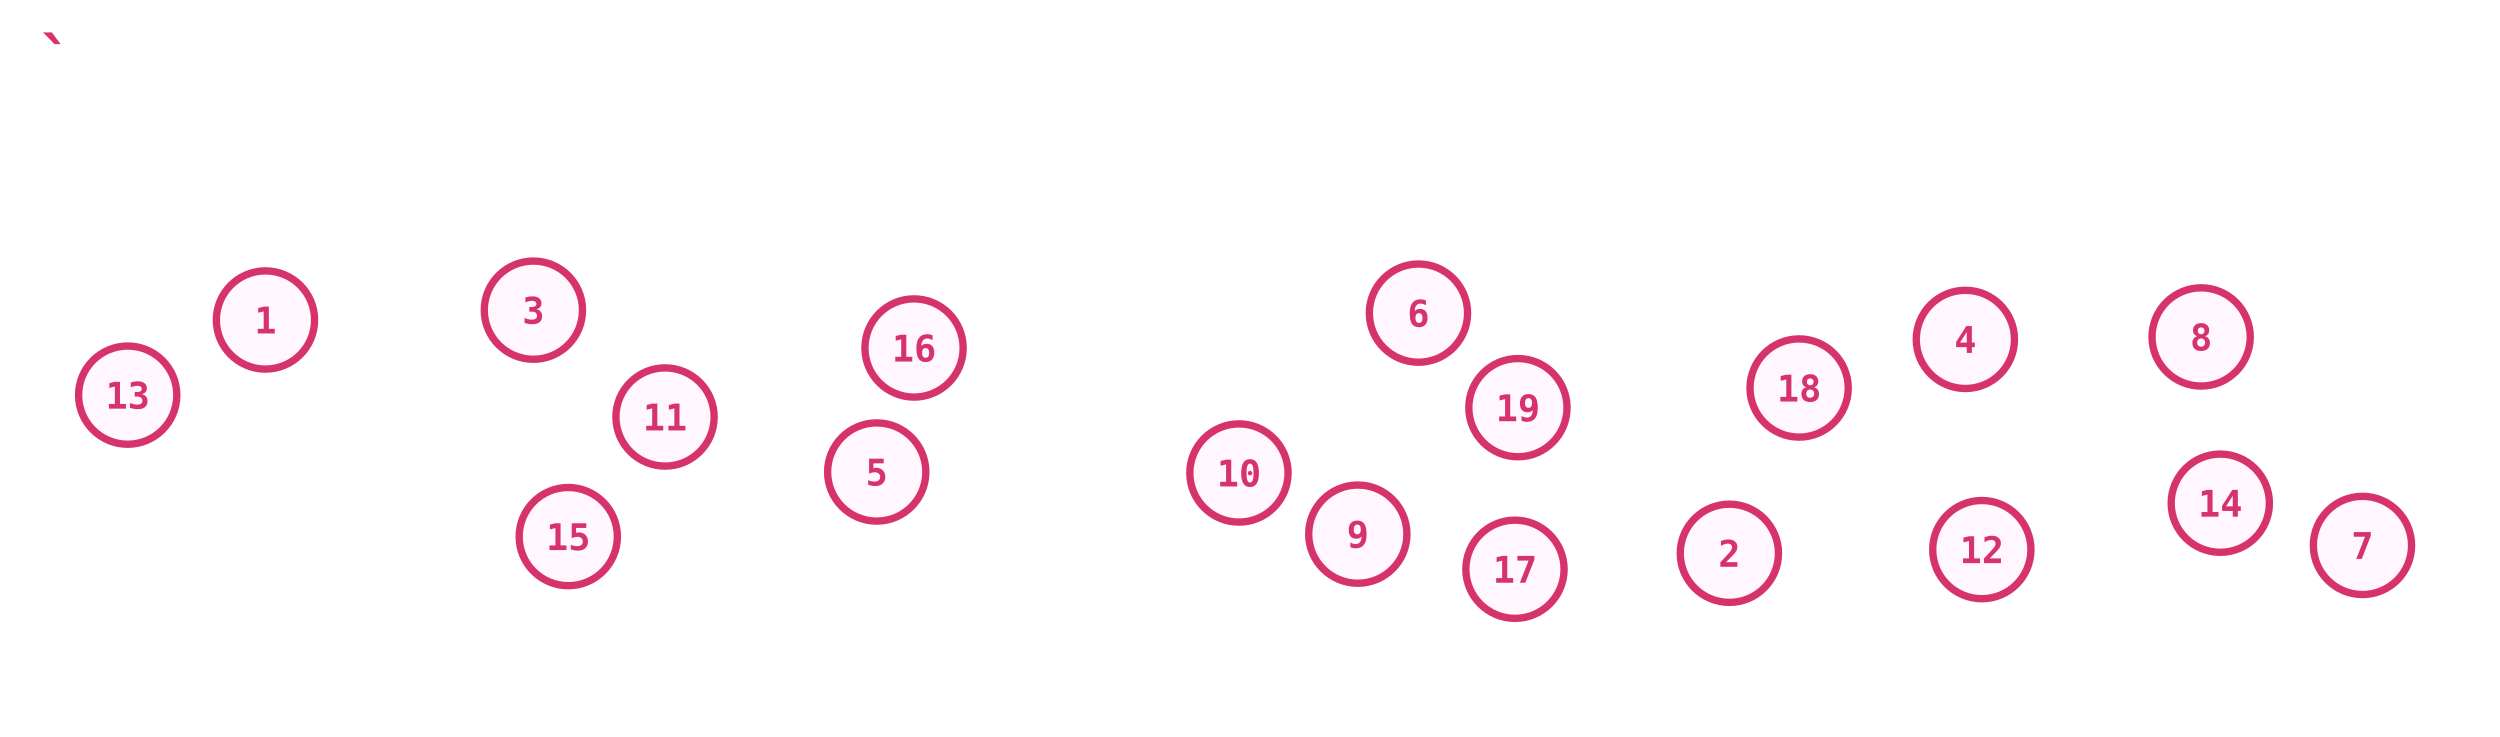
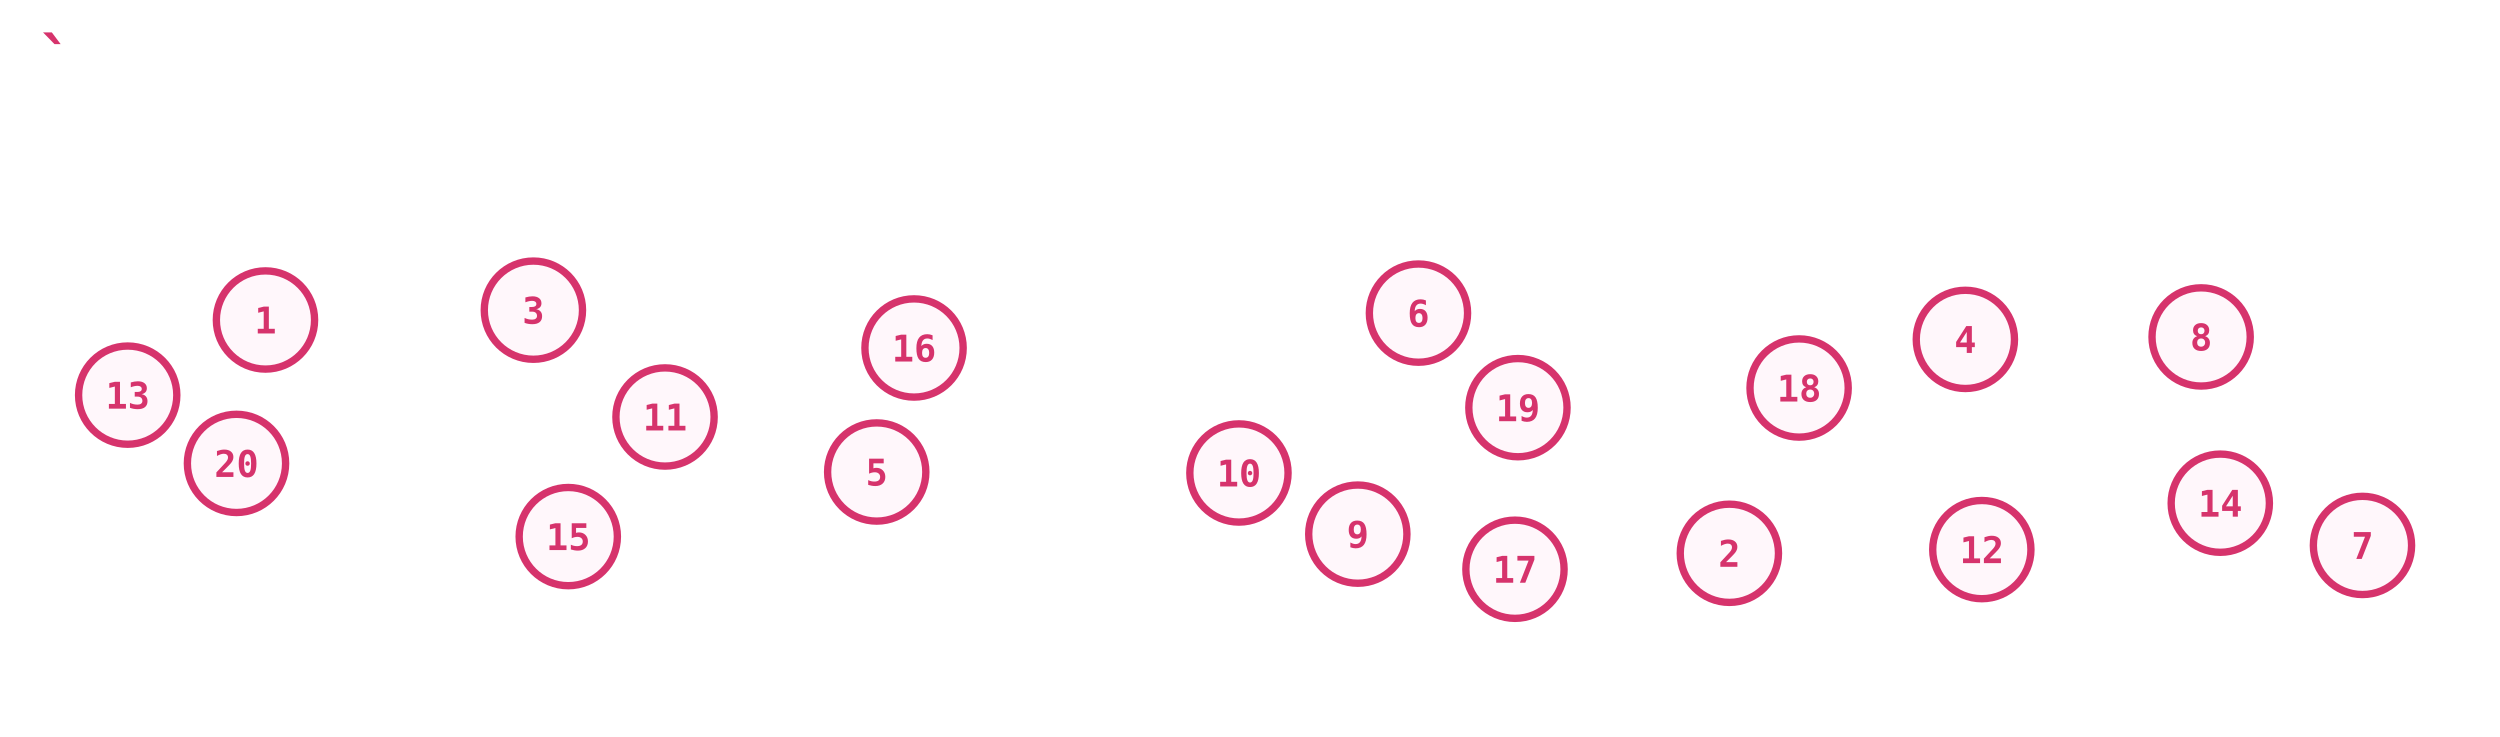
<svg xmlns="http://www.w3.org/2000/svg" width="1018px" height="300px" font-family="ConsolasFallback,Consolas,Menlo,monospace" role="img" aria-label="osu! replay of my GitHub contributions">
  <style>
@font-face {
  src: local('Consolas'), local('Consolas Bold');
  font-family: 'ConsolasFallback';
  font-display: swap;
  size-adjust: 109%;
}
text, tspan {white-space: pre;}
</style>
  <defs>
    <clipPath id="play">
      <rect x="0" y="68" width="1018" height="228" />
    </clipPath>
  </defs>
  <text x="15" y="34" font-size="26" font-weight="bold" fill="#D6336C">`</text>
  <g clip-path="url(#play)">
    <circle cx="108.1" cy="130.3" r="52.0" fill="none" stroke="#D6336C" stroke-width="2.6" opacity="0">
-       <animate attributeName="r" values="52.0;20.0;20.0" keyTimes="0;0.095;1" dur="14.380s" calcMode="linear" repeatCount="indefinite" />
-       <animate attributeName="opacity" values="0;1;0;0" keyTimes="0;0.063;0.095;1" dur="14.380s" calcMode="discrete" repeatCount="indefinite" />
+       <animate attributeName="r" values="52.0;20.0;20.0" keyTimes="0;0.091;1" dur="15.000s" calcMode="linear" repeatCount="indefinite" />
+       <animate attributeName="opacity" values="0;1;0;0" keyTimes="0;0.06;0.091;1" dur="15.000s" calcMode="discrete" repeatCount="indefinite" />
    </circle>
    <g opacity="1">
      <circle cx="108.1" cy="130.3" r="20" fill="#fff7fb" stroke="#D6336C" stroke-width="3" />
      <text x="108.1" y="135.8" text-anchor="middle" font-size="15" font-weight="bold" fill="#D6336C">1</text>
-       <animate attributeName="opacity" values="1;1;0;0" keyTimes="0;0.095;0.099;1" dur="14.380s" calcMode="discrete" repeatCount="indefinite" />
+       <animate attributeName="opacity" values="1;1;0;0" keyTimes="0;0.091;0.095;1" dur="15.000s" calcMode="discrete" repeatCount="indefinite" />
    </g>
    <circle cx="108.1" cy="130.3" r="20" fill="none" stroke="#e6398b" stroke-width="3" opacity="0">
      <animate attributeName="r" values="20;42.0" keyTimes="0;1" dur="0.42s" begin="1.360s" repeatCount="1" fill="remove" />
      <animate attributeName="opacity" values="0.9;0" keyTimes="0;1" dur="0.42s" begin="1.360s" repeatCount="1" fill="remove" />
    </circle>
    <circle cx="704.2" cy="225.3" r="52.0" fill="none" stroke="#D6336C" stroke-width="2.6" opacity="0">
-       <animate attributeName="r" values="52.0;20.0;20.0" keyTimes="0;0.138;1" dur="14.380s" calcMode="linear" repeatCount="indefinite" />
-       <animate attributeName="opacity" values="0;1;0;0" keyTimes="0;0.106;0.138;1" dur="14.380s" calcMode="discrete" repeatCount="indefinite" />
+       <animate attributeName="r" values="52.0;20.0;20.0" keyTimes="0;0.132;1" dur="15.000s" calcMode="linear" repeatCount="indefinite" />
+       <animate attributeName="opacity" values="0;1;0;0" keyTimes="0;0.101;0.133;1" dur="15.000s" calcMode="discrete" repeatCount="indefinite" />
    </circle>
    <g opacity="1">
      <circle cx="704.2" cy="225.3" r="20" fill="#fff7fb" stroke="#D6336C" stroke-width="3" />
      <text x="704.2" y="230.8" text-anchor="middle" font-size="15" font-weight="bold" fill="#D6336C">2</text>
-       <animate attributeName="opacity" values="1;1;0;0" keyTimes="0;0.138;0.142;1" dur="14.380s" calcMode="discrete" repeatCount="indefinite" />
+       <animate attributeName="opacity" values="1;1;0;0" keyTimes="0;0.132;0.136;1" dur="15.000s" calcMode="discrete" repeatCount="indefinite" />
    </g>
    <circle cx="704.2" cy="225.3" r="20" fill="none" stroke="#e6398b" stroke-width="3" opacity="0">
      <animate attributeName="r" values="20;42.0" keyTimes="0;1" dur="0.42s" begin="1.980s" repeatCount="1" fill="remove" />
      <animate attributeName="opacity" values="0.9;0" keyTimes="0;1" dur="0.42s" begin="1.980s" repeatCount="1" fill="remove" />
    </circle>
    <circle cx="217.2" cy="126.3" r="52.0" fill="none" stroke="#D6336C" stroke-width="2.6" opacity="0">
-       <animate attributeName="r" values="52.0;20.0;20.0" keyTimes="0;0.181;1" dur="14.380s" calcMode="linear" repeatCount="indefinite" />
-       <animate attributeName="opacity" values="0;1;0;0" keyTimes="0;0.149;0.181;1" dur="14.380s" calcMode="discrete" repeatCount="indefinite" />
+       <animate attributeName="r" values="52.0;20.0;20.0" keyTimes="0;0.173;1" dur="15.000s" calcMode="linear" repeatCount="indefinite" />
+       <animate attributeName="opacity" values="0;1;0;0" keyTimes="0;0.143;0.174;1" dur="15.000s" calcMode="discrete" repeatCount="indefinite" />
    </circle>
    <g opacity="1">
      <circle cx="217.2" cy="126.3" r="20" fill="#fff7fb" stroke="#D6336C" stroke-width="3" />
      <text x="217.2" y="131.8" text-anchor="middle" font-size="15" font-weight="bold" fill="#D6336C">3</text>
-       <animate attributeName="opacity" values="1;1;0;0" keyTimes="0;0.181;0.185;1" dur="14.380s" calcMode="discrete" repeatCount="indefinite" />
+       <animate attributeName="opacity" values="1;1;0;0" keyTimes="0;0.173;0.177;1" dur="15.000s" calcMode="discrete" repeatCount="indefinite" />
    </g>
    <circle cx="217.2" cy="126.3" r="20" fill="none" stroke="#e6398b" stroke-width="3" opacity="0">
      <animate attributeName="r" values="20;42.0" keyTimes="0;1" dur="0.42s" begin="2.600s" repeatCount="1" fill="remove" />
      <animate attributeName="opacity" values="0.9;0" keyTimes="0;1" dur="0.42s" begin="2.600s" repeatCount="1" fill="remove" />
    </circle>
    <circle cx="800.3" cy="138.2" r="52.0" fill="none" stroke="#D6336C" stroke-width="2.6" opacity="0">
-       <animate attributeName="r" values="52.0;20.0;20.0" keyTimes="0;0.224;1" dur="14.380s" calcMode="linear" repeatCount="indefinite" />
-       <animate attributeName="opacity" values="0;1;0;0" keyTimes="0;0.192;0.225;1" dur="14.380s" calcMode="discrete" repeatCount="indefinite" />
+       <animate attributeName="r" values="52.0;20.0;20.0" keyTimes="0;0.215;1" dur="15.000s" calcMode="linear" repeatCount="indefinite" />
+       <animate attributeName="opacity" values="0;1;0;0" keyTimes="0;0.184;0.215;1" dur="15.000s" calcMode="discrete" repeatCount="indefinite" />
    </circle>
    <g opacity="1">
      <circle cx="800.3" cy="138.2" r="20" fill="#fff7fb" stroke="#D6336C" stroke-width="3" />
      <text x="800.3" y="143.7" text-anchor="middle" font-size="15" font-weight="bold" fill="#D6336C">4</text>
-       <animate attributeName="opacity" values="1;1;0;0" keyTimes="0;0.224;0.228;1" dur="14.380s" calcMode="discrete" repeatCount="indefinite" />
+       <animate attributeName="opacity" values="1;1;0;0" keyTimes="0;0.215;0.219;1" dur="15.000s" calcMode="discrete" repeatCount="indefinite" />
    </g>
    <circle cx="800.3" cy="138.2" r="20" fill="none" stroke="#e6398b" stroke-width="3" opacity="0">
      <animate attributeName="r" values="20;42.0" keyTimes="0;1" dur="0.42s" begin="3.220s" repeatCount="1" fill="remove" />
      <animate attributeName="opacity" values="0.9;0" keyTimes="0;1" dur="0.42s" begin="3.220s" repeatCount="1" fill="remove" />
    </circle>
    <circle cx="357" cy="192.2" r="52.0" fill="none" stroke="#D6336C" stroke-width="2.6" opacity="0">
-       <animate attributeName="r" values="52.0;20.0;20.0" keyTimes="0;0.267;1" dur="14.380s" calcMode="linear" repeatCount="indefinite" />
-       <animate attributeName="opacity" values="0;1;0;0" keyTimes="0;0.235;0.268;1" dur="14.380s" calcMode="discrete" repeatCount="indefinite" />
+       <animate attributeName="r" values="52.0;20.0;20.0" keyTimes="0;0.256;1" dur="15.000s" calcMode="linear" repeatCount="indefinite" />
+       <animate attributeName="opacity" values="0;1;0;0" keyTimes="0;0.225;0.257;1" dur="15.000s" calcMode="discrete" repeatCount="indefinite" />
    </circle>
    <g opacity="1">
      <circle cx="357" cy="192.2" r="20" fill="#fff7fb" stroke="#D6336C" stroke-width="3" />
      <text x="357" y="197.7" text-anchor="middle" font-size="15" font-weight="bold" fill="#D6336C">5</text>
-       <animate attributeName="opacity" values="1;1;0;0" keyTimes="0;0.267;0.271;1" dur="14.380s" calcMode="discrete" repeatCount="indefinite" />
+       <animate attributeName="opacity" values="1;1;0;0" keyTimes="0;0.256;0.26;1" dur="15.000s" calcMode="discrete" repeatCount="indefinite" />
    </g>
    <circle cx="357" cy="192.2" r="20" fill="none" stroke="#e6398b" stroke-width="3" opacity="0">
      <animate attributeName="r" values="20;42.0" keyTimes="0;1" dur="0.42s" begin="3.840s" repeatCount="1" fill="remove" />
      <animate attributeName="opacity" values="0.9;0" keyTimes="0;1" dur="0.42s" begin="3.840s" repeatCount="1" fill="remove" />
    </circle>
    <circle cx="577.6" cy="127.5" r="52.0" fill="none" stroke="#D6336C" stroke-width="2.6" opacity="0">
-       <animate attributeName="r" values="52.0;20.0;20.0" keyTimes="0;0.31;1" dur="14.380s" calcMode="linear" repeatCount="indefinite" />
-       <animate attributeName="opacity" values="0;1;0;0" keyTimes="0;0.278;0.311;1" dur="14.380s" calcMode="discrete" repeatCount="indefinite" />
+       <animate attributeName="r" values="52.0;20.0;20.0" keyTimes="0;0.297;1" dur="15.000s" calcMode="linear" repeatCount="indefinite" />
+       <animate attributeName="opacity" values="0;1;0;0" keyTimes="0;0.267;0.298;1" dur="15.000s" calcMode="discrete" repeatCount="indefinite" />
    </circle>
    <g opacity="1">
      <circle cx="577.6" cy="127.5" r="20" fill="#fff7fb" stroke="#D6336C" stroke-width="3" />
      <text x="577.6" y="133" text-anchor="middle" font-size="15" font-weight="bold" fill="#D6336C">6</text>
-       <animate attributeName="opacity" values="1;1;0;0" keyTimes="0;0.31;0.314;1" dur="14.380s" calcMode="discrete" repeatCount="indefinite" />
+       <animate attributeName="opacity" values="1;1;0;0" keyTimes="0;0.297;0.301;1" dur="15.000s" calcMode="discrete" repeatCount="indefinite" />
    </g>
    <circle cx="577.6" cy="127.5" r="20" fill="none" stroke="#e6398b" stroke-width="3" opacity="0">
      <animate attributeName="r" values="20;42.0" keyTimes="0;1" dur="0.42s" begin="4.460s" repeatCount="1" fill="remove" />
      <animate attributeName="opacity" values="0.9;0" keyTimes="0;1" dur="0.42s" begin="4.460s" repeatCount="1" fill="remove" />
    </circle>
    <circle cx="962" cy="222.1" r="52.0" fill="none" stroke="#D6336C" stroke-width="2.6" opacity="0">
-       <animate attributeName="r" values="52.0;20.0;20.0" keyTimes="0;0.353;1" dur="14.380s" calcMode="linear" repeatCount="indefinite" />
-       <animate attributeName="opacity" values="0;1;0;0" keyTimes="0;0.321;0.354;1" dur="14.380s" calcMode="discrete" repeatCount="indefinite" />
+       <animate attributeName="r" values="52.0;20.0;20.0" keyTimes="0;0.339;1" dur="15.000s" calcMode="linear" repeatCount="indefinite" />
+       <animate attributeName="opacity" values="0;1;0;0" keyTimes="0;0.308;0.339;1" dur="15.000s" calcMode="discrete" repeatCount="indefinite" />
    </circle>
    <g opacity="1">
      <circle cx="962" cy="222.1" r="20" fill="#fff7fb" stroke="#D6336C" stroke-width="3" />
      <text x="962" y="227.6" text-anchor="middle" font-size="15" font-weight="bold" fill="#D6336C">7</text>
-       <animate attributeName="opacity" values="1;1;0;0" keyTimes="0;0.353;0.357;1" dur="14.380s" calcMode="discrete" repeatCount="indefinite" />
+       <animate attributeName="opacity" values="1;1;0;0" keyTimes="0;0.339;0.343;1" dur="15.000s" calcMode="discrete" repeatCount="indefinite" />
    </g>
    <circle cx="962" cy="222.1" r="20" fill="none" stroke="#e6398b" stroke-width="3" opacity="0">
      <animate attributeName="r" values="20;42.0" keyTimes="0;1" dur="0.42s" begin="5.080s" repeatCount="1" fill="remove" />
      <animate attributeName="opacity" values="0.9;0" keyTimes="0;1" dur="0.42s" begin="5.080s" repeatCount="1" fill="remove" />
    </circle>
    <circle cx="896.3" cy="137.2" r="52.0" fill="none" stroke="#D6336C" stroke-width="2.6" opacity="0">
-       <animate attributeName="r" values="52.0;20.0;20.0" keyTimes="0;0.396;1" dur="14.380s" calcMode="linear" repeatCount="indefinite" />
-       <animate attributeName="opacity" values="0;1;0;0" keyTimes="0;0.364;0.397;1" dur="14.380s" calcMode="discrete" repeatCount="indefinite" />
+       <animate attributeName="r" values="52.0;20.0;20.0" keyTimes="0;0.38;1" dur="15.000s" calcMode="linear" repeatCount="indefinite" />
+       <animate attributeName="opacity" values="0;1;0;0" keyTimes="0;0.349;0.381;1" dur="15.000s" calcMode="discrete" repeatCount="indefinite" />
    </circle>
    <g opacity="1">
      <circle cx="896.3" cy="137.2" r="20" fill="#fff7fb" stroke="#D6336C" stroke-width="3" />
      <text x="896.3" y="142.7" text-anchor="middle" font-size="15" font-weight="bold" fill="#D6336C">8</text>
-       <animate attributeName="opacity" values="1;1;0;0" keyTimes="0;0.396;0.401;1" dur="14.380s" calcMode="discrete" repeatCount="indefinite" />
+       <animate attributeName="opacity" values="1;1;0;0" keyTimes="0;0.38;0.384;1" dur="15.000s" calcMode="discrete" repeatCount="indefinite" />
    </g>
    <circle cx="896.3" cy="137.2" r="20" fill="none" stroke="#e6398b" stroke-width="3" opacity="0">
      <animate attributeName="r" values="20;42.0" keyTimes="0;1" dur="0.42s" begin="5.700s" repeatCount="1" fill="remove" />
      <animate attributeName="opacity" values="0.9;0" keyTimes="0;1" dur="0.42s" begin="5.700s" repeatCount="1" fill="remove" />
    </circle>
    <circle cx="552.9" cy="217.5" r="52.0" fill="none" stroke="#D6336C" stroke-width="2.6" opacity="0">
-       <animate attributeName="r" values="52.0;20.0;20.0" keyTimes="0;0.44;1" dur="14.380s" calcMode="linear" repeatCount="indefinite" />
-       <animate attributeName="opacity" values="0;1;0;0" keyTimes="0;0.408;0.44;1" dur="14.380s" calcMode="discrete" repeatCount="indefinite" />
+       <animate attributeName="r" values="52.0;20.0;20.0" keyTimes="0;0.421;1" dur="15.000s" calcMode="linear" repeatCount="indefinite" />
+       <animate attributeName="opacity" values="0;1;0;0" keyTimes="0;0.391;0.422;1" dur="15.000s" calcMode="discrete" repeatCount="indefinite" />
    </circle>
    <g opacity="1">
      <circle cx="552.9" cy="217.5" r="20" fill="#fff7fb" stroke="#D6336C" stroke-width="3" />
      <text x="552.9" y="223" text-anchor="middle" font-size="15" font-weight="bold" fill="#D6336C">9</text>
-       <animate attributeName="opacity" values="1;1;0;0" keyTimes="0;0.44;0.444;1" dur="14.380s" calcMode="discrete" repeatCount="indefinite" />
+       <animate attributeName="opacity" values="1;1;0;0" keyTimes="0;0.421;0.425;1" dur="15.000s" calcMode="discrete" repeatCount="indefinite" />
    </g>
    <circle cx="552.9" cy="217.5" r="20" fill="none" stroke="#e6398b" stroke-width="3" opacity="0">
      <animate attributeName="r" values="20;42.0" keyTimes="0;1" dur="0.42s" begin="6.320s" repeatCount="1" fill="remove" />
      <animate attributeName="opacity" values="0.9;0" keyTimes="0;1" dur="0.42s" begin="6.320s" repeatCount="1" fill="remove" />
    </circle>
    <circle cx="504.5" cy="192.6" r="52.0" fill="none" stroke="#D6336C" stroke-width="2.6" opacity="0">
-       <animate attributeName="r" values="52.0;20.0;20.0" keyTimes="0;0.483;1" dur="14.380s" calcMode="linear" repeatCount="indefinite" />
-       <animate attributeName="opacity" values="0;1;0;0" keyTimes="0;0.451;0.483;1" dur="14.380s" calcMode="discrete" repeatCount="indefinite" />
+       <animate attributeName="r" values="52.0;20.0;20.0" keyTimes="0;0.463;1" dur="15.000s" calcMode="linear" repeatCount="indefinite" />
+       <animate attributeName="opacity" values="0;1;0;0" keyTimes="0;0.432;0.463;1" dur="15.000s" calcMode="discrete" repeatCount="indefinite" />
    </circle>
    <g opacity="1">
      <circle cx="504.5" cy="192.6" r="20" fill="#fff7fb" stroke="#D6336C" stroke-width="3" />
      <text x="504.5" y="198.1" text-anchor="middle" font-size="15" font-weight="bold" fill="#D6336C">10</text>
-       <animate attributeName="opacity" values="1;1;0;0" keyTimes="0;0.483;0.487;1" dur="14.380s" calcMode="discrete" repeatCount="indefinite" />
+       <animate attributeName="opacity" values="1;1;0;0" keyTimes="0;0.463;0.467;1" dur="15.000s" calcMode="discrete" repeatCount="indefinite" />
    </g>
    <circle cx="504.5" cy="192.6" r="20" fill="none" stroke="#e6398b" stroke-width="3" opacity="0">
      <animate attributeName="r" values="20;42.0" keyTimes="0;1" dur="0.42s" begin="6.940s" repeatCount="1" fill="remove" />
      <animate attributeName="opacity" values="0.9;0" keyTimes="0;1" dur="0.42s" begin="6.940s" repeatCount="1" fill="remove" />
    </circle>
    <circle cx="270.8" cy="169.8" r="52.0" fill="none" stroke="#D6336C" stroke-width="2.6" opacity="0">
-       <animate attributeName="r" values="52.0;20.0;20.0" keyTimes="0;0.526;1" dur="14.380s" calcMode="linear" repeatCount="indefinite" />
-       <animate attributeName="opacity" values="0;1;0;0" keyTimes="0;0.494;0.526;1" dur="14.380s" calcMode="discrete" repeatCount="indefinite" />
+       <animate attributeName="r" values="52.0;20.0;20.0" keyTimes="0;0.504;1" dur="15.000s" calcMode="linear" repeatCount="indefinite" />
+       <animate attributeName="opacity" values="0;1;0;0" keyTimes="0;0.473;0.505;1" dur="15.000s" calcMode="discrete" repeatCount="indefinite" />
    </circle>
    <g opacity="1">
      <circle cx="270.8" cy="169.8" r="20" fill="#fff7fb" stroke="#D6336C" stroke-width="3" />
      <text x="270.8" y="175.3" text-anchor="middle" font-size="15" font-weight="bold" fill="#D6336C">11</text>
-       <animate attributeName="opacity" values="1;1;0;0" keyTimes="0;0.526;0.53;1" dur="14.380s" calcMode="discrete" repeatCount="indefinite" />
+       <animate attributeName="opacity" values="1;1;0;0" keyTimes="0;0.504;0.508;1" dur="15.000s" calcMode="discrete" repeatCount="indefinite" />
    </g>
    <circle cx="270.8" cy="169.8" r="20" fill="none" stroke="#e6398b" stroke-width="3" opacity="0">
      <animate attributeName="r" values="20;42.0" keyTimes="0;1" dur="0.42s" begin="7.560s" repeatCount="1" fill="remove" />
      <animate attributeName="opacity" values="0.9;0" keyTimes="0;1" dur="0.42s" begin="7.560s" repeatCount="1" fill="remove" />
    </circle>
    <circle cx="807" cy="223.8" r="52.0" fill="none" stroke="#D6336C" stroke-width="2.6" opacity="0">
-       <animate attributeName="r" values="52.0;20.0;20.0" keyTimes="0;0.569;1" dur="14.380s" calcMode="linear" repeatCount="indefinite" />
-       <animate attributeName="opacity" values="0;1;0;0" keyTimes="0;0.537;0.57;1" dur="14.380s" calcMode="discrete" repeatCount="indefinite" />
+       <animate attributeName="r" values="52.0;20.0;20.0" keyTimes="0;0.545;1" dur="15.000s" calcMode="linear" repeatCount="indefinite" />
+       <animate attributeName="opacity" values="0;1;0;0" keyTimes="0;0.515;0.546;1" dur="15.000s" calcMode="discrete" repeatCount="indefinite" />
    </circle>
    <g opacity="1">
      <circle cx="807" cy="223.8" r="20" fill="#fff7fb" stroke="#D6336C" stroke-width="3" />
      <text x="807" y="229.3" text-anchor="middle" font-size="15" font-weight="bold" fill="#D6336C">12</text>
-       <animate attributeName="opacity" values="1;1;0;0" keyTimes="0;0.569;0.573;1" dur="14.380s" calcMode="discrete" repeatCount="indefinite" />
+       <animate attributeName="opacity" values="1;1;0;0" keyTimes="0;0.545;0.549;1" dur="15.000s" calcMode="discrete" repeatCount="indefinite" />
    </g>
    <circle cx="807" cy="223.8" r="20" fill="none" stroke="#e6398b" stroke-width="3" opacity="0">
      <animate attributeName="r" values="20;42.0" keyTimes="0;1" dur="0.42s" begin="8.180s" repeatCount="1" fill="remove" />
      <animate attributeName="opacity" values="0.9;0" keyTimes="0;1" dur="0.42s" begin="8.180s" repeatCount="1" fill="remove" />
    </circle>
    <circle cx="52" cy="160.9" r="52.0" fill="none" stroke="#D6336C" stroke-width="2.6" opacity="0">
-       <animate attributeName="r" values="52.0;20.0;20.0" keyTimes="0;0.612;1" dur="14.380s" calcMode="linear" repeatCount="indefinite" />
-       <animate attributeName="opacity" values="0;1;0;0" keyTimes="0;0.58;0.613;1" dur="14.380s" calcMode="discrete" repeatCount="indefinite" />
+       <animate attributeName="r" values="52.0;20.0;20.0" keyTimes="0;0.587;1" dur="15.000s" calcMode="linear" repeatCount="indefinite" />
+       <animate attributeName="opacity" values="0;1;0;0" keyTimes="0;0.556;0.587;1" dur="15.000s" calcMode="discrete" repeatCount="indefinite" />
    </circle>
    <g opacity="1">
      <circle cx="52" cy="160.9" r="20" fill="#fff7fb" stroke="#D6336C" stroke-width="3" />
      <text x="52" y="166.4" text-anchor="middle" font-size="15" font-weight="bold" fill="#D6336C">13</text>
-       <animate attributeName="opacity" values="1;1;0;0" keyTimes="0;0.612;0.616;1" dur="14.380s" calcMode="discrete" repeatCount="indefinite" />
+       <animate attributeName="opacity" values="1;1;0;0" keyTimes="0;0.587;0.591;1" dur="15.000s" calcMode="discrete" repeatCount="indefinite" />
    </g>
    <circle cx="52" cy="160.9" r="20" fill="none" stroke="#e6398b" stroke-width="3" opacity="0">
      <animate attributeName="r" values="20;42.0" keyTimes="0;1" dur="0.42s" begin="8.800s" repeatCount="1" fill="remove" />
      <animate attributeName="opacity" values="0.9;0" keyTimes="0;1" dur="0.42s" begin="8.800s" repeatCount="1" fill="remove" />
    </circle>
    <circle cx="904.1" cy="204.9" r="52.0" fill="none" stroke="#D6336C" stroke-width="2.6" opacity="0">
-       <animate attributeName="r" values="52.0;20.0;20.0" keyTimes="0;0.655;1" dur="14.380s" calcMode="linear" repeatCount="indefinite" />
-       <animate attributeName="opacity" values="0;1;0;0" keyTimes="0;0.623;0.656;1" dur="14.380s" calcMode="discrete" repeatCount="indefinite" />
+       <animate attributeName="r" values="52.0;20.0;20.0" keyTimes="0;0.628;1" dur="15.000s" calcMode="linear" repeatCount="indefinite" />
+       <animate attributeName="opacity" values="0;1;0;0" keyTimes="0;0.597;0.629;1" dur="15.000s" calcMode="discrete" repeatCount="indefinite" />
    </circle>
    <g opacity="1">
      <circle cx="904.1" cy="204.9" r="20" fill="#fff7fb" stroke="#D6336C" stroke-width="3" />
      <text x="904.1" y="210.4" text-anchor="middle" font-size="15" font-weight="bold" fill="#D6336C">14</text>
-       <animate attributeName="opacity" values="1;1;0;0" keyTimes="0;0.655;0.659;1" dur="14.380s" calcMode="discrete" repeatCount="indefinite" />
+       <animate attributeName="opacity" values="1;1;0;0" keyTimes="0;0.628;0.632;1" dur="15.000s" calcMode="discrete" repeatCount="indefinite" />
    </g>
    <circle cx="904.1" cy="204.9" r="20" fill="none" stroke="#e6398b" stroke-width="3" opacity="0">
      <animate attributeName="r" values="20;42.0" keyTimes="0;1" dur="0.42s" begin="9.420s" repeatCount="1" fill="remove" />
      <animate attributeName="opacity" values="0.9;0" keyTimes="0;1" dur="0.42s" begin="9.420s" repeatCount="1" fill="remove" />
    </circle>
    <circle cx="231.4" cy="218.5" r="52.0" fill="none" stroke="#D6336C" stroke-width="2.6" opacity="0">
-       <animate attributeName="r" values="52.0;20.0;20.0" keyTimes="0;0.698;1" dur="14.380s" calcMode="linear" repeatCount="indefinite" />
-       <animate attributeName="opacity" values="0;1;0;0" keyTimes="0;0.666;0.699;1" dur="14.380s" calcMode="discrete" repeatCount="indefinite" />
+       <animate attributeName="r" values="52.0;20.0;20.0" keyTimes="0;0.669;1" dur="15.000s" calcMode="linear" repeatCount="indefinite" />
+       <animate attributeName="opacity" values="0;1;0;0" keyTimes="0;0.639;0.67;1" dur="15.000s" calcMode="discrete" repeatCount="indefinite" />
    </circle>
    <g opacity="1">
      <circle cx="231.4" cy="218.5" r="20" fill="#fff7fb" stroke="#D6336C" stroke-width="3" />
      <text x="231.4" y="224" text-anchor="middle" font-size="15" font-weight="bold" fill="#D6336C">15</text>
-       <animate attributeName="opacity" values="1;1;0;0" keyTimes="0;0.698;0.702;1" dur="14.380s" calcMode="discrete" repeatCount="indefinite" />
+       <animate attributeName="opacity" values="1;1;0;0" keyTimes="0;0.669;0.673;1" dur="15.000s" calcMode="discrete" repeatCount="indefinite" />
    </g>
    <circle cx="231.4" cy="218.5" r="20" fill="none" stroke="#e6398b" stroke-width="3" opacity="0">
      <animate attributeName="r" values="20;42.0" keyTimes="0;1" dur="0.42s" begin="10.040s" repeatCount="1" fill="remove" />
      <animate attributeName="opacity" values="0.9;0" keyTimes="0;1" dur="0.42s" begin="10.040s" repeatCount="1" fill="remove" />
    </circle>
    <circle cx="372.2" cy="141.7" r="52.0" fill="none" stroke="#D6336C" stroke-width="2.6" opacity="0">
-       <animate attributeName="r" values="52.0;20.0;20.0" keyTimes="0;0.741;1" dur="14.380s" calcMode="linear" repeatCount="indefinite" />
-       <animate attributeName="opacity" values="0;1;0;0" keyTimes="0;0.709;0.742;1" dur="14.380s" calcMode="discrete" repeatCount="indefinite" />
+       <animate attributeName="r" values="52.0;20.0;20.0" keyTimes="0;0.711;1" dur="15.000s" calcMode="linear" repeatCount="indefinite" />
+       <animate attributeName="opacity" values="0;1;0;0" keyTimes="0;0.68;0.711;1" dur="15.000s" calcMode="discrete" repeatCount="indefinite" />
    </circle>
    <g opacity="1">
      <circle cx="372.2" cy="141.7" r="20" fill="#fff7fb" stroke="#D6336C" stroke-width="3" />
      <text x="372.2" y="147.2" text-anchor="middle" font-size="15" font-weight="bold" fill="#D6336C">16</text>
-       <animate attributeName="opacity" values="1;1;0;0" keyTimes="0;0.741;0.745;1" dur="14.380s" calcMode="discrete" repeatCount="indefinite" />
+       <animate attributeName="opacity" values="1;1;0;0" keyTimes="0;0.711;0.715;1" dur="15.000s" calcMode="discrete" repeatCount="indefinite" />
    </g>
    <circle cx="372.2" cy="141.7" r="20" fill="none" stroke="#e6398b" stroke-width="3" opacity="0">
      <animate attributeName="r" values="20;42.0" keyTimes="0;1" dur="0.42s" begin="10.660s" repeatCount="1" fill="remove" />
      <animate attributeName="opacity" values="0.9;0" keyTimes="0;1" dur="0.42s" begin="10.660s" repeatCount="1" fill="remove" />
    </circle>
    <circle cx="616.9" cy="231.8" r="52.0" fill="none" stroke="#D6336C" stroke-width="2.6" opacity="0">
-       <animate attributeName="r" values="52.0;20.0;20.0" keyTimes="0;0.784;1" dur="14.380s" calcMode="linear" repeatCount="indefinite" />
-       <animate attributeName="opacity" values="0;1;0;0" keyTimes="0;0.752;0.785;1" dur="14.380s" calcMode="discrete" repeatCount="indefinite" />
+       <animate attributeName="r" values="52.0;20.0;20.0" keyTimes="0;0.752;1" dur="15.000s" calcMode="linear" repeatCount="indefinite" />
+       <animate attributeName="opacity" values="0;1;0;0" keyTimes="0;0.721;0.753;1" dur="15.000s" calcMode="discrete" repeatCount="indefinite" />
    </circle>
    <g opacity="1">
      <circle cx="616.9" cy="231.8" r="20" fill="#fff7fb" stroke="#D6336C" stroke-width="3" />
      <text x="616.9" y="237.3" text-anchor="middle" font-size="15" font-weight="bold" fill="#D6336C">17</text>
-       <animate attributeName="opacity" values="1;1;0;0" keyTimes="0;0.784;0.789;1" dur="14.380s" calcMode="discrete" repeatCount="indefinite" />
+       <animate attributeName="opacity" values="1;1;0;0" keyTimes="0;0.752;0.756;1" dur="15.000s" calcMode="discrete" repeatCount="indefinite" />
    </g>
    <circle cx="616.9" cy="231.8" r="20" fill="none" stroke="#e6398b" stroke-width="3" opacity="0">
      <animate attributeName="r" values="20;42.0" keyTimes="0;1" dur="0.42s" begin="11.280s" repeatCount="1" fill="remove" />
      <animate attributeName="opacity" values="0.9;0" keyTimes="0;1" dur="0.42s" begin="11.280s" repeatCount="1" fill="remove" />
    </circle>
    <circle cx="732.6" cy="158" r="52.0" fill="none" stroke="#D6336C" stroke-width="2.6" opacity="0">
-       <animate attributeName="r" values="52.0;20.0;20.0" keyTimes="0;0.828;1" dur="14.380s" calcMode="linear" repeatCount="indefinite" />
-       <animate attributeName="opacity" values="0;1;0;0" keyTimes="0;0.796;0.828;1" dur="14.380s" calcMode="discrete" repeatCount="indefinite" />
+       <animate attributeName="r" values="52.0;20.0;20.0" keyTimes="0;0.793;1" dur="15.000s" calcMode="linear" repeatCount="indefinite" />
+       <animate attributeName="opacity" values="0;1;0;0" keyTimes="0;0.763;0.794;1" dur="15.000s" calcMode="discrete" repeatCount="indefinite" />
    </circle>
    <g opacity="1">
      <circle cx="732.6" cy="158" r="20" fill="#fff7fb" stroke="#D6336C" stroke-width="3" />
      <text x="732.6" y="163.5" text-anchor="middle" font-size="15" font-weight="bold" fill="#D6336C">18</text>
-       <animate attributeName="opacity" values="1;1;0;0" keyTimes="0;0.828;0.832;1" dur="14.380s" calcMode="discrete" repeatCount="indefinite" />
+       <animate attributeName="opacity" values="1;1;0;0" keyTimes="0;0.793;0.797;1" dur="15.000s" calcMode="discrete" repeatCount="indefinite" />
    </g>
    <circle cx="732.6" cy="158" r="20" fill="none" stroke="#e6398b" stroke-width="3" opacity="0">
      <animate attributeName="r" values="20;42.0" keyTimes="0;1" dur="0.42s" begin="11.900s" repeatCount="1" fill="remove" />
      <animate attributeName="opacity" values="0.9;0" keyTimes="0;1" dur="0.42s" begin="11.900s" repeatCount="1" fill="remove" />
    </circle>
    <circle cx="618.1" cy="166" r="52.0" fill="none" stroke="#D6336C" stroke-width="2.6" opacity="0">
-       <animate attributeName="r" values="52.0;20.0;20.0" keyTimes="0;0.871;1" dur="14.380s" calcMode="linear" repeatCount="indefinite" />
-       <animate attributeName="opacity" values="0;1;0;0" keyTimes="0;0.839;0.871;1" dur="14.380s" calcMode="discrete" repeatCount="indefinite" />
+       <animate attributeName="r" values="52.0;20.0;20.0" keyTimes="0;0.835;1" dur="15.000s" calcMode="linear" repeatCount="indefinite" />
+       <animate attributeName="opacity" values="0;1;0;0" keyTimes="0;0.804;0.835;1" dur="15.000s" calcMode="discrete" repeatCount="indefinite" />
    </circle>
    <g opacity="1">
      <circle cx="618.1" cy="166" r="20" fill="#fff7fb" stroke="#D6336C" stroke-width="3" />
      <text x="618.1" y="171.5" text-anchor="middle" font-size="15" font-weight="bold" fill="#D6336C">19</text>
-       <animate attributeName="opacity" values="1;1;0;0" keyTimes="0;0.871;0.875;1" dur="14.380s" calcMode="discrete" repeatCount="indefinite" />
+       <animate attributeName="opacity" values="1;1;0;0" keyTimes="0;0.835;0.839;1" dur="15.000s" calcMode="discrete" repeatCount="indefinite" />
    </g>
    <circle cx="618.1" cy="166" r="20" fill="none" stroke="#e6398b" stroke-width="3" opacity="0">
      <animate attributeName="r" values="20;42.0" keyTimes="0;1" dur="0.42s" begin="12.520s" repeatCount="1" fill="remove" />
      <animate attributeName="opacity" values="0.9;0" keyTimes="0;1" dur="0.42s" begin="12.520s" repeatCount="1" fill="remove" />
    </circle>
+     <circle cx="96.3" cy="188.7" r="52.0" fill="none" stroke="#D6336C" stroke-width="2.6" opacity="0">
+       <animate attributeName="r" values="52.0;20.0;20.0" keyTimes="0;0.876;1" dur="15.000s" calcMode="linear" repeatCount="indefinite" />
+       <animate attributeName="opacity" values="0;1;0;0" keyTimes="0;0.845;0.877;1" dur="15.000s" calcMode="discrete" repeatCount="indefinite" />
+     </circle>
+     <g opacity="1">
+       <circle cx="96.3" cy="188.7" r="20" fill="#fff7fb" stroke="#D6336C" stroke-width="3" />
+       <text x="96.3" y="194.2" text-anchor="middle" font-size="15" font-weight="bold" fill="#D6336C">20</text>
+       <animate attributeName="opacity" values="1;1;0;0" keyTimes="0;0.876;0.88;1" dur="15.000s" calcMode="discrete" repeatCount="indefinite" />
+     </g>
+     <circle cx="96.3" cy="188.7" r="20" fill="none" stroke="#e6398b" stroke-width="3" opacity="0">
+       <animate attributeName="r" values="20;42.0" keyTimes="0;1" dur="0.42s" begin="13.140s" repeatCount="1" fill="remove" />
+       <animate attributeName="opacity" values="0.9;0" keyTimes="0;1" dur="0.42s" begin="13.140s" repeatCount="1" fill="remove" />
+     </circle>
    <g>
      <path d="M8.4 -10.8h2.4v2.4h-2.4zM6 -8.4h4.8v2.4h-4.8zM3.6 -6h7.2v2.4h-7.2zM1.2 -3.6h9.6v2.4h-9.6zM-1.2 -1.2h12v2.4h-12zM-3.6 1.2h7.2v2.4h-7.2zM6 1.2h4.8v2.4h-4.8zM-6 3.6h4.8v2.4h-4.8zM3.6 3.6h2.4v2.4h-2.4zM8.4 3.6h2.4v2.4h-2.4zM-8.4 6h2.4v2.4h-2.4zM-3.6 6h2.4v2.4h-2.4zM-10.8 8.4h2.4v2.4h-2.4zM-3.6 8.4h2.4v2.4h-2.4z" fill="#24292f" stroke="#fff7fb" stroke-width="1.4" />
-       <animateTransform attributeName="transform" type="translate" values="108.1,130.3;108.1,130.3;704.2,225.3;217.2,126.3;800.3,138.2;357,192.2;577.6,127.5;962,222.1;896.3,137.2;552.9,217.5;504.5,192.6;270.8,169.8;807,223.8;52,160.9;904.1,204.9;231.4,218.5;372.2,141.7;616.9,231.8;732.6,158;618.1,166;618.1,166" keyTimes="0;0.095;0.138;0.181;0.224;0.267;0.31;0.353;0.396;0.44;0.483;0.526;0.569;0.612;0.655;0.698;0.741;0.784;0.828;0.871;1" dur="14.380s" begin="0.000s" repeatCount="indefinite" />
+       <animateTransform attributeName="transform" type="translate" values="108.1,130.3;108.1,130.3;704.2,225.3;217.2,126.3;800.3,138.2;357,192.2;577.6,127.5;962,222.1;896.3,137.2;552.9,217.5;504.5,192.6;270.8,169.8;807,223.8;52,160.9;904.1,204.9;231.4,218.5;372.2,141.7;616.9,231.8;732.6,158;618.1,166;96.3,188.7;96.3,188.7" keyTimes="0;0.091;0.132;0.173;0.215;0.256;0.297;0.339;0.38;0.421;0.463;0.504;0.545;0.587;0.628;0.669;0.711;0.752;0.793;0.835;0.876;1" dur="15.000s" begin="0.000s" repeatCount="indefinite" />
    </g>
  </g>
-   <text x="1003" y="78" text-anchor="end" font-size="26" font-weight="bold" fill="#D6336C" opacity="0">x1<animate attributeName="opacity" values="0;1;0;0" keyTimes="0;0.095;0.138;1" dur="14.380s" calcMode="discrete" repeatCount="indefinite" />
-   </text>
-   <text x="1003" y="78" text-anchor="end" font-size="26" font-weight="bold" fill="#D6336C" opacity="0">x2<animate attributeName="opacity" values="0;1;0;0" keyTimes="0;0.138;0.181;1" dur="14.380s" calcMode="discrete" repeatCount="indefinite" />
-   </text>
-   <text x="1003" y="78" text-anchor="end" font-size="26" font-weight="bold" fill="#D6336C" opacity="0">x3<animate attributeName="opacity" values="0;1;0;0" keyTimes="0;0.181;0.224;1" dur="14.380s" calcMode="discrete" repeatCount="indefinite" />
-   </text>
-   <text x="1003" y="78" text-anchor="end" font-size="26" font-weight="bold" fill="#D6336C" opacity="0">x4<animate attributeName="opacity" values="0;1;0;0" keyTimes="0;0.224;0.267;1" dur="14.380s" calcMode="discrete" repeatCount="indefinite" />
-   </text>
-   <text x="1003" y="78" text-anchor="end" font-size="26" font-weight="bold" fill="#D6336C" opacity="0">x5<animate attributeName="opacity" values="0;1;0;0" keyTimes="0;0.267;0.31;1" dur="14.380s" calcMode="discrete" repeatCount="indefinite" />
-   </text>
-   <text x="1003" y="78" text-anchor="end" font-size="26" font-weight="bold" fill="#D6336C" opacity="0">x6<animate attributeName="opacity" values="0;1;0;0" keyTimes="0;0.31;0.353;1" dur="14.380s" calcMode="discrete" repeatCount="indefinite" />
-   </text>
-   <text x="1003" y="78" text-anchor="end" font-size="26" font-weight="bold" fill="#D6336C" opacity="0">x7<animate attributeName="opacity" values="0;1;0;0" keyTimes="0;0.353;0.396;1" dur="14.380s" calcMode="discrete" repeatCount="indefinite" />
-   </text>
-   <text x="1003" y="78" text-anchor="end" font-size="26" font-weight="bold" fill="#D6336C" opacity="0">x8<animate attributeName="opacity" values="0;1;0;0" keyTimes="0;0.396;0.44;1" dur="14.380s" calcMode="discrete" repeatCount="indefinite" />
-   </text>
-   <text x="1003" y="78" text-anchor="end" font-size="26" font-weight="bold" fill="#D6336C" opacity="0">x9<animate attributeName="opacity" values="0;1;0;0" keyTimes="0;0.44;0.483;1" dur="14.380s" calcMode="discrete" repeatCount="indefinite" />
-   </text>
-   <text x="1003" y="78" text-anchor="end" font-size="26" font-weight="bold" fill="#D6336C" opacity="0">x10<animate attributeName="opacity" values="0;1;0;0" keyTimes="0;0.483;0.526;1" dur="14.380s" calcMode="discrete" repeatCount="indefinite" />
-   </text>
-   <text x="1003" y="78" text-anchor="end" font-size="26" font-weight="bold" fill="#D6336C" opacity="0">x11<animate attributeName="opacity" values="0;1;0;0" keyTimes="0;0.526;0.569;1" dur="14.380s" calcMode="discrete" repeatCount="indefinite" />
-   </text>
-   <text x="1003" y="78" text-anchor="end" font-size="26" font-weight="bold" fill="#D6336C" opacity="0">x12<animate attributeName="opacity" values="0;1;0;0" keyTimes="0;0.569;0.612;1" dur="14.380s" calcMode="discrete" repeatCount="indefinite" />
-   </text>
-   <text x="1003" y="78" text-anchor="end" font-size="26" font-weight="bold" fill="#D6336C" opacity="0">x13<animate attributeName="opacity" values="0;1;0;0" keyTimes="0;0.612;0.655;1" dur="14.380s" calcMode="discrete" repeatCount="indefinite" />
-   </text>
-   <text x="1003" y="78" text-anchor="end" font-size="26" font-weight="bold" fill="#D6336C" opacity="0">x14<animate attributeName="opacity" values="0;1;0;0" keyTimes="0;0.655;0.698;1" dur="14.380s" calcMode="discrete" repeatCount="indefinite" />
-   </text>
-   <text x="1003" y="78" text-anchor="end" font-size="26" font-weight="bold" fill="#D6336C" opacity="0">x15<animate attributeName="opacity" values="0;1;0;0" keyTimes="0;0.698;0.741;1" dur="14.380s" calcMode="discrete" repeatCount="indefinite" />
-   </text>
-   <text x="1003" y="78" text-anchor="end" font-size="26" font-weight="bold" fill="#D6336C" opacity="0">x16<animate attributeName="opacity" values="0;1;0;0" keyTimes="0;0.741;0.784;1" dur="14.380s" calcMode="discrete" repeatCount="indefinite" />
-   </text>
-   <text x="1003" y="78" text-anchor="end" font-size="26" font-weight="bold" fill="#D6336C" opacity="0">x17<animate attributeName="opacity" values="0;1;0;0" keyTimes="0;0.784;0.828;1" dur="14.380s" calcMode="discrete" repeatCount="indefinite" />
-   </text>
-   <text x="1003" y="78" text-anchor="end" font-size="26" font-weight="bold" fill="#D6336C" opacity="0">x18<animate attributeName="opacity" values="0;1;0;0" keyTimes="0;0.828;0.871;1" dur="14.380s" calcMode="discrete" repeatCount="indefinite" />
-   </text>
-   <text x="1003" y="78" text-anchor="end" font-size="26" font-weight="bold" fill="#D6336C" opacity="0">x19<animate attributeName="opacity" values="0;1;1;0" keyTimes="0;0.871;0.882;1" dur="14.380s" calcMode="discrete" repeatCount="indefinite" />
+   <text x="1003" y="78" text-anchor="end" font-size="26" font-weight="bold" fill="#D6336C" opacity="0">x1<animate attributeName="opacity" values="0;1;0;0" keyTimes="0;0.091;0.132;1" dur="15.000s" calcMode="discrete" repeatCount="indefinite" />
+   </text>
+   <text x="1003" y="78" text-anchor="end" font-size="26" font-weight="bold" fill="#D6336C" opacity="0">x2<animate attributeName="opacity" values="0;1;0;0" keyTimes="0;0.132;0.173;1" dur="15.000s" calcMode="discrete" repeatCount="indefinite" />
+   </text>
+   <text x="1003" y="78" text-anchor="end" font-size="26" font-weight="bold" fill="#D6336C" opacity="0">x3<animate attributeName="opacity" values="0;1;0;0" keyTimes="0;0.173;0.215;1" dur="15.000s" calcMode="discrete" repeatCount="indefinite" />
+   </text>
+   <text x="1003" y="78" text-anchor="end" font-size="26" font-weight="bold" fill="#D6336C" opacity="0">x4<animate attributeName="opacity" values="0;1;0;0" keyTimes="0;0.215;0.256;1" dur="15.000s" calcMode="discrete" repeatCount="indefinite" />
+   </text>
+   <text x="1003" y="78" text-anchor="end" font-size="26" font-weight="bold" fill="#D6336C" opacity="0">x5<animate attributeName="opacity" values="0;1;0;0" keyTimes="0;0.256;0.297;1" dur="15.000s" calcMode="discrete" repeatCount="indefinite" />
+   </text>
+   <text x="1003" y="78" text-anchor="end" font-size="26" font-weight="bold" fill="#D6336C" opacity="0">x6<animate attributeName="opacity" values="0;1;0;0" keyTimes="0;0.297;0.339;1" dur="15.000s" calcMode="discrete" repeatCount="indefinite" />
+   </text>
+   <text x="1003" y="78" text-anchor="end" font-size="26" font-weight="bold" fill="#D6336C" opacity="0">x7<animate attributeName="opacity" values="0;1;0;0" keyTimes="0;0.339;0.38;1" dur="15.000s" calcMode="discrete" repeatCount="indefinite" />
+   </text>
+   <text x="1003" y="78" text-anchor="end" font-size="26" font-weight="bold" fill="#D6336C" opacity="0">x8<animate attributeName="opacity" values="0;1;0;0" keyTimes="0;0.38;0.421;1" dur="15.000s" calcMode="discrete" repeatCount="indefinite" />
+   </text>
+   <text x="1003" y="78" text-anchor="end" font-size="26" font-weight="bold" fill="#D6336C" opacity="0">x9<animate attributeName="opacity" values="0;1;0;0" keyTimes="0;0.421;0.463;1" dur="15.000s" calcMode="discrete" repeatCount="indefinite" />
+   </text>
+   <text x="1003" y="78" text-anchor="end" font-size="26" font-weight="bold" fill="#D6336C" opacity="0">x10<animate attributeName="opacity" values="0;1;0;0" keyTimes="0;0.463;0.504;1" dur="15.000s" calcMode="discrete" repeatCount="indefinite" />
+   </text>
+   <text x="1003" y="78" text-anchor="end" font-size="26" font-weight="bold" fill="#D6336C" opacity="0">x11<animate attributeName="opacity" values="0;1;0;0" keyTimes="0;0.504;0.545;1" dur="15.000s" calcMode="discrete" repeatCount="indefinite" />
+   </text>
+   <text x="1003" y="78" text-anchor="end" font-size="26" font-weight="bold" fill="#D6336C" opacity="0">x12<animate attributeName="opacity" values="0;1;0;0" keyTimes="0;0.545;0.587;1" dur="15.000s" calcMode="discrete" repeatCount="indefinite" />
+   </text>
+   <text x="1003" y="78" text-anchor="end" font-size="26" font-weight="bold" fill="#D6336C" opacity="0">x13<animate attributeName="opacity" values="0;1;0;0" keyTimes="0;0.587;0.628;1" dur="15.000s" calcMode="discrete" repeatCount="indefinite" />
+   </text>
+   <text x="1003" y="78" text-anchor="end" font-size="26" font-weight="bold" fill="#D6336C" opacity="0">x14<animate attributeName="opacity" values="0;1;0;0" keyTimes="0;0.628;0.669;1" dur="15.000s" calcMode="discrete" repeatCount="indefinite" />
+   </text>
+   <text x="1003" y="78" text-anchor="end" font-size="26" font-weight="bold" fill="#D6336C" opacity="0">x15<animate attributeName="opacity" values="0;1;0;0" keyTimes="0;0.669;0.711;1" dur="15.000s" calcMode="discrete" repeatCount="indefinite" />
+   </text>
+   <text x="1003" y="78" text-anchor="end" font-size="26" font-weight="bold" fill="#D6336C" opacity="0">x16<animate attributeName="opacity" values="0;1;0;0" keyTimes="0;0.711;0.752;1" dur="15.000s" calcMode="discrete" repeatCount="indefinite" />
+   </text>
+   <text x="1003" y="78" text-anchor="end" font-size="26" font-weight="bold" fill="#D6336C" opacity="0">x17<animate attributeName="opacity" values="0;1;0;0" keyTimes="0;0.752;0.793;1" dur="15.000s" calcMode="discrete" repeatCount="indefinite" />
+   </text>
+   <text x="1003" y="78" text-anchor="end" font-size="26" font-weight="bold" fill="#D6336C" opacity="0">x18<animate attributeName="opacity" values="0;1;0;0" keyTimes="0;0.793;0.835;1" dur="15.000s" calcMode="discrete" repeatCount="indefinite" />
+   </text>
+   <text x="1003" y="78" text-anchor="end" font-size="26" font-weight="bold" fill="#D6336C" opacity="0">x19<animate attributeName="opacity" values="0;1;0;0" keyTimes="0;0.835;0.876;1" dur="15.000s" calcMode="discrete" repeatCount="indefinite" />
+   </text>
+   <text x="1003" y="78" text-anchor="end" font-size="26" font-weight="bold" fill="#D6336C" opacity="0">x20<animate attributeName="opacity" values="0;1;1;0" keyTimes="0;0.876;0.887;1" dur="15.000s" calcMode="discrete" repeatCount="indefinite" />
  </text>
</svg>
